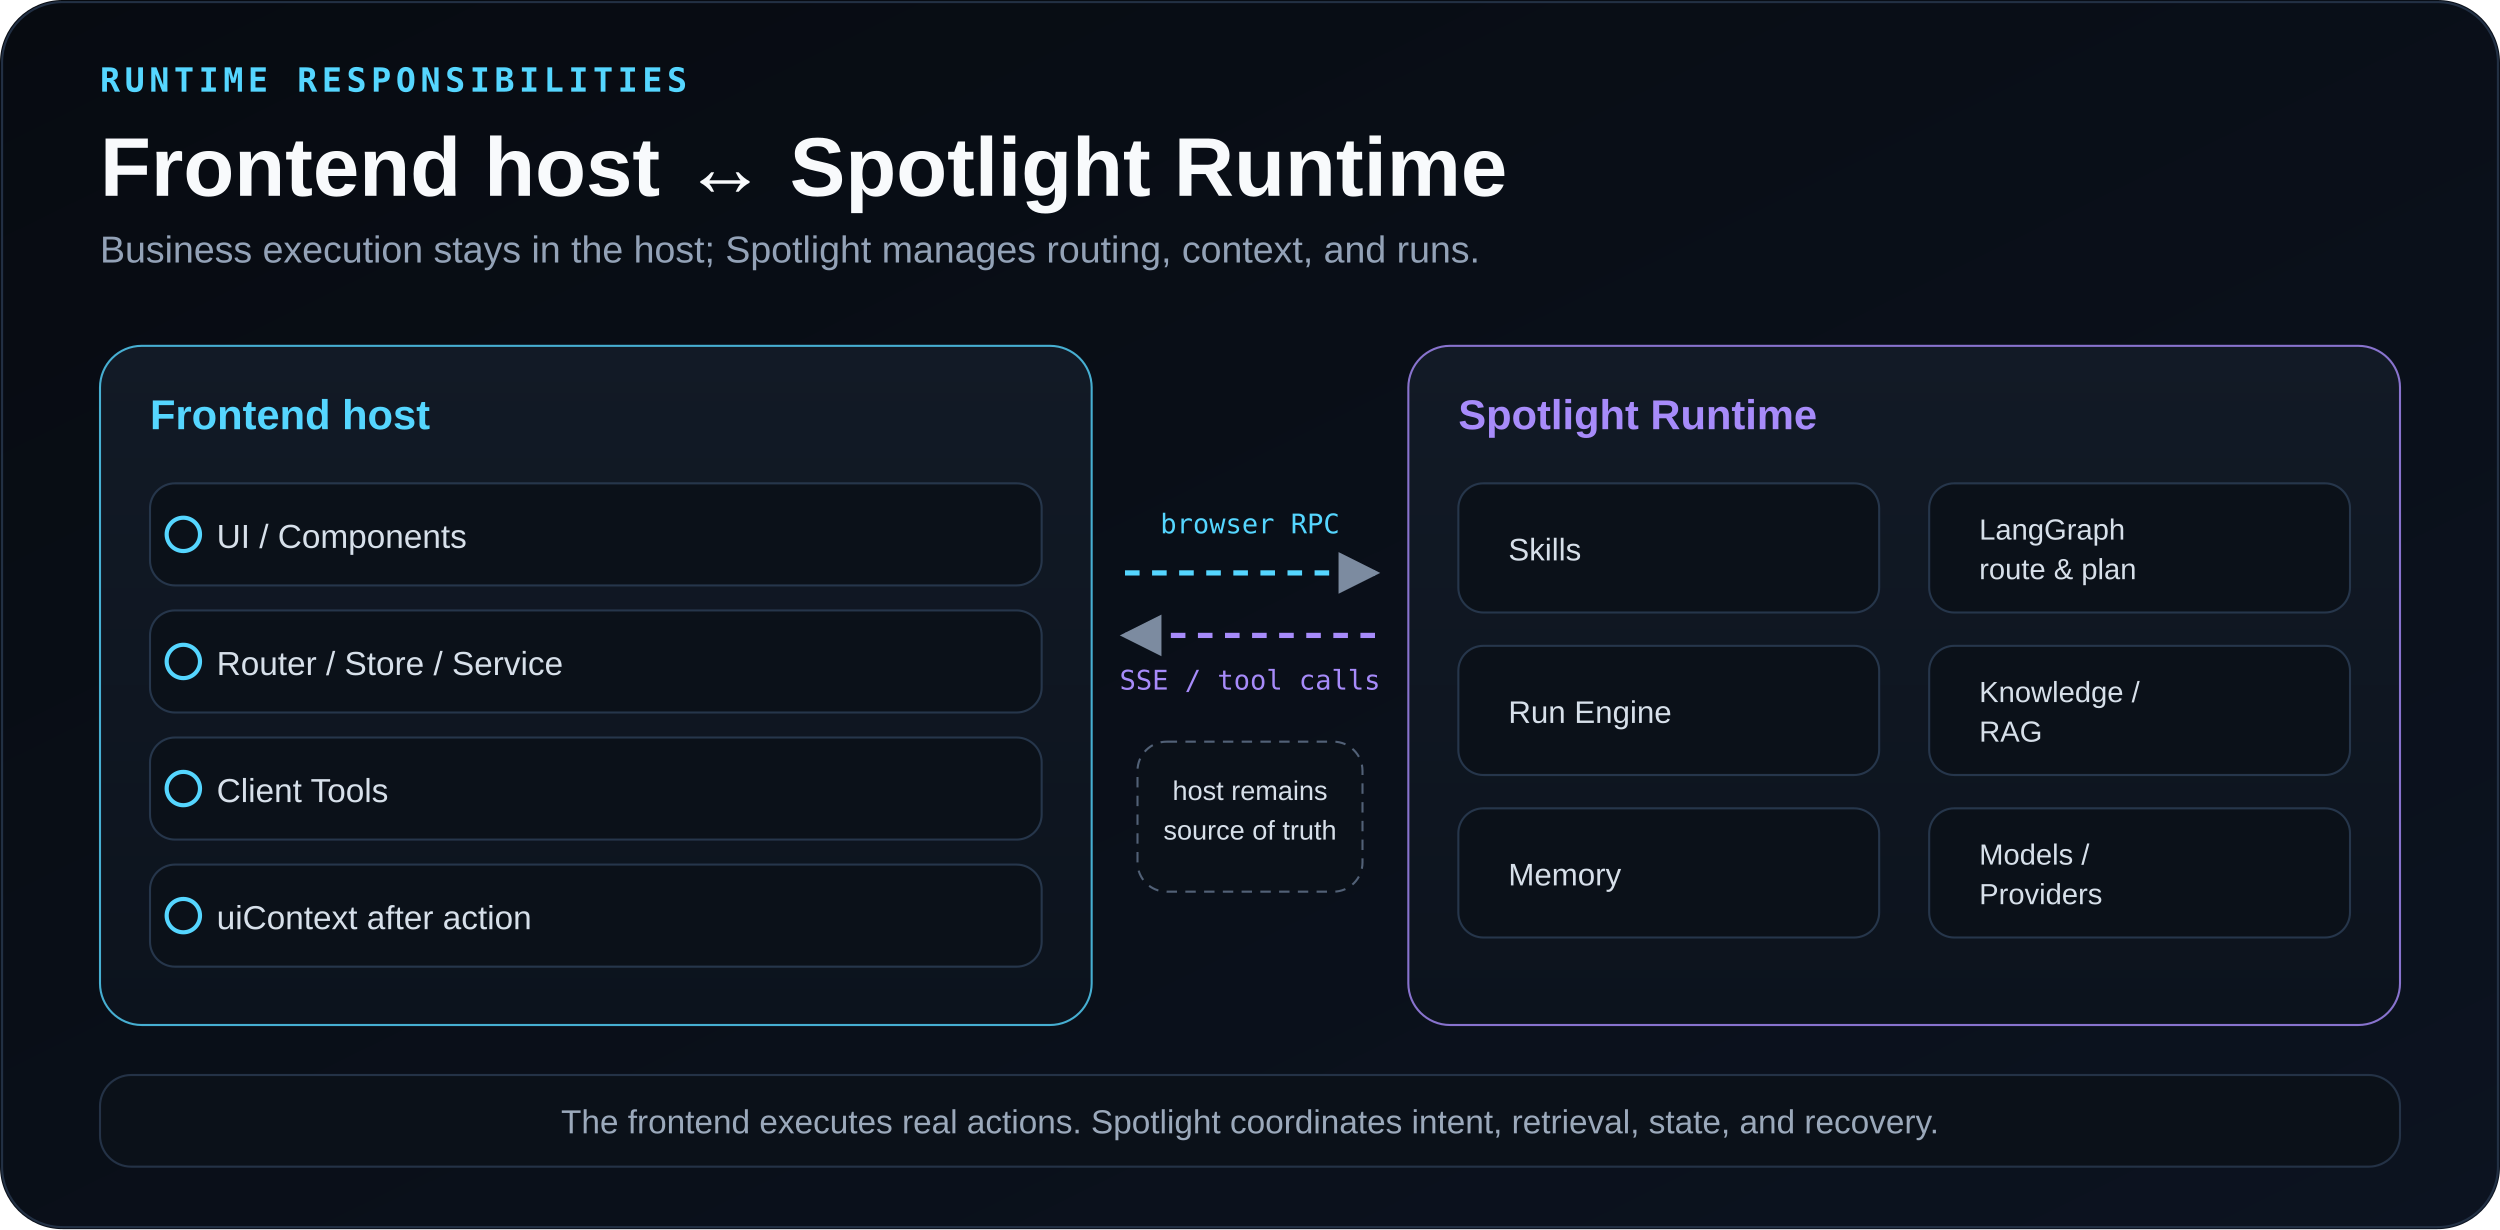
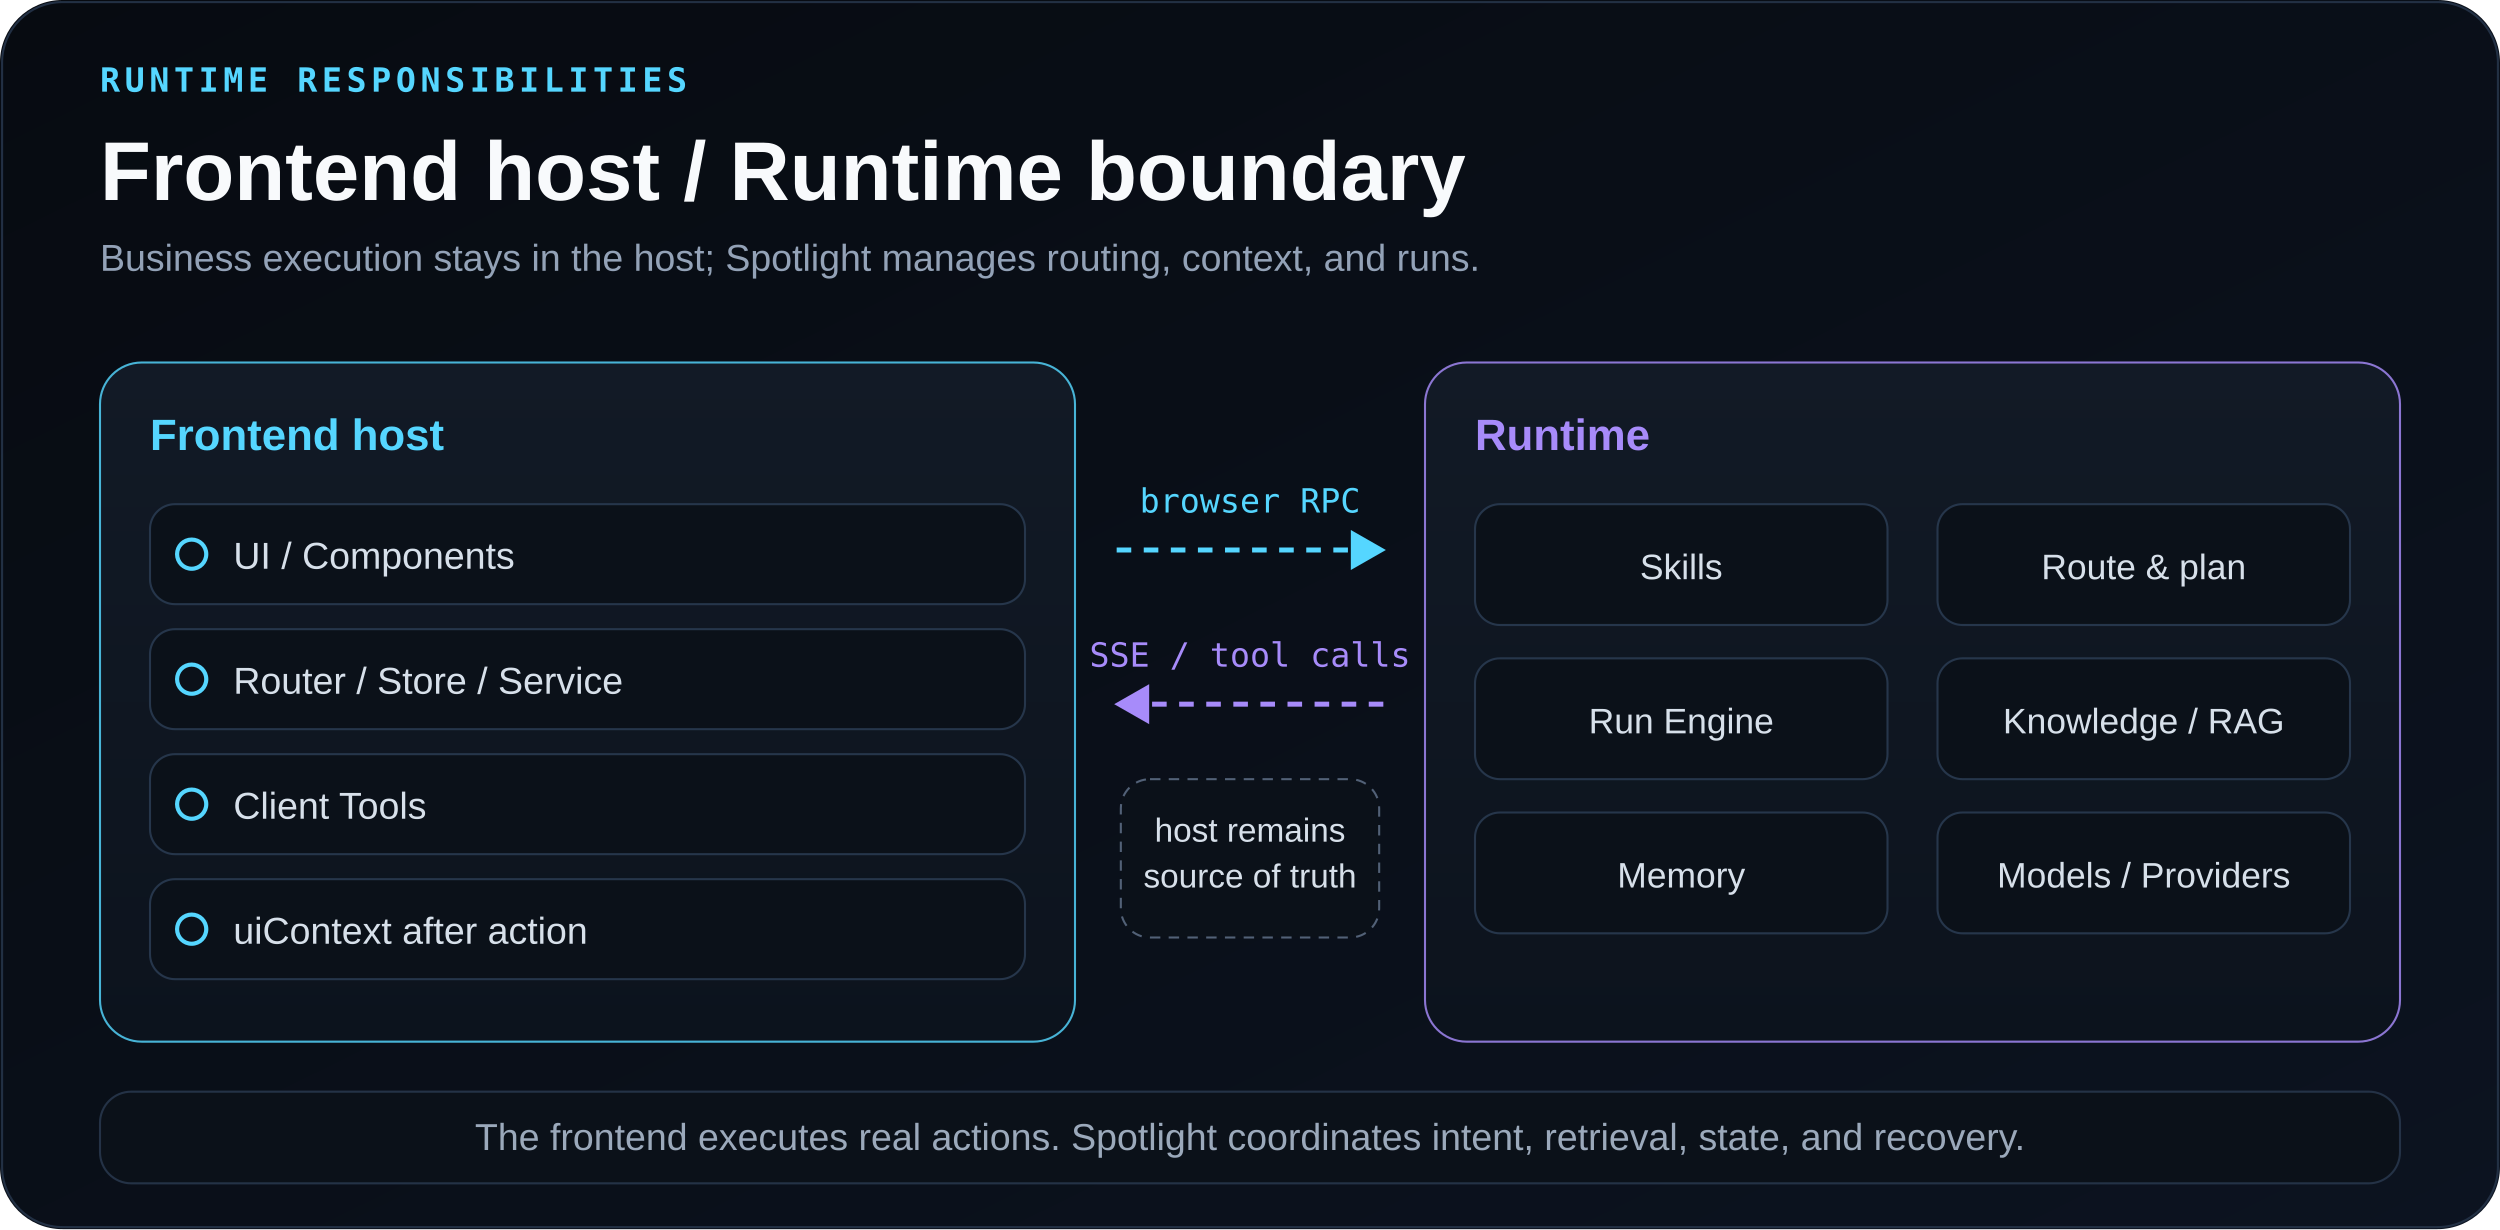
<svg xmlns="http://www.w3.org/2000/svg" width="1200" height="590" viewBox="0 0 1200 590" role="img" aria-labelledby="title desc">
  <defs>
    <linearGradient id="bg" x1="0" y1="0" x2="1" y2="1">
      <stop offset="0" stop-color="#070b11" />
      <stop offset="1" stop-color="#0c1320" />
    </linearGradient>
    <linearGradient id="accent" x1="0" y1="0" x2="1" y2="0">
      <stop offset="0" stop-color="#55d6ff" />
      <stop offset="1" stop-color="#a78bfa" />
    </linearGradient>
    <linearGradient id="panel" x1="0" y1="0" x2="0" y2="1">
      <stop offset="0" stop-color="#121a26" />
      <stop offset="1" stop-color="#0c131d" />
    </linearGradient>
-     <marker id="arrow" markerWidth="8" markerHeight="8" refX="7" refY="4" orient="auto">
-       <path d="M0 0 L8 4 L0 8 Z" fill="#7c8ba0" />
+     <marker id="arrow" markerWidth="8" markerHeight="8" refX="6.5" refY="4" orient="auto">
+       <path d="M0 0 L7 4 L0 8 Z" fill="#7c8ba0" />
+     </marker>
+     <marker id="cyanArrow" markerWidth="8" markerHeight="8" refX="6.5" refY="4" orient="auto">
+       <path d="M0 0 L7 4 L0 8 Z" fill="#55d6ff" />
+     </marker>
+     <marker id="purpleArrow" markerWidth="8" markerHeight="8" refX="6.5" refY="4" orient="auto">
+       <path d="M0 0 L7 4 L0 8 Z" fill="#a78bfa" />
    </marker>
  </defs>
  <rect width="1200" height="590" rx="30" fill="url(#bg)" />
  <rect x="1" y="1" width="1198" height="588" rx="29" fill="none" stroke="#223044" />
  <text x="48" y="44" fill="#55d6ff" font-family="ui-monospace,SFMono-Regular,Menlo,Consolas,monospace" font-size="16" font-weight="700" letter-spacing="2.2">RUNTIME RESPONSIBILITIES</text>
-   <text x="48" y="94" fill="#f8fafc" font-family="-apple-system,BlinkMacSystemFont,Segoe UI,Helvetica Neue,Arial,sans-serif" font-size="40" font-weight="800">Frontend host ↔ Spotlight Runtime</text>
-   <text x="48" y="126" fill="#93a2b7" font-family="-apple-system,BlinkMacSystemFont,Segoe UI,Helvetica Neue,Arial,sans-serif" font-size="18">Business execution stays in the host; Spotlight manages routing, context, and runs.</text>
-   <g transform="translate(48 166)">
-     <rect width="476" height="326" rx="20" fill="url(#panel)" stroke="#55d6ff" stroke-opacity=".8" />
-     <text x="24" y="40" fill="#55d6ff" font-family="-apple-system,BlinkMacSystemFont,Segoe UI,Helvetica Neue,Arial,sans-serif" font-size="20" font-weight="750">Frontend host</text>
-     <rect x="24" y="66" width="428" height="49" rx="12" fill="#0b1119" stroke="#26364b" />
-     <text x="56" y="97" fill="#d7e0ea" font-family="-apple-system,BlinkMacSystemFont,Segoe UI,Helvetica Neue,Arial,sans-serif" font-size="16">UI / Components</text>
-     <circle cx="40" cy="90.5" r="8" fill="none" stroke="#55d6ff" stroke-width="2" />
-     <rect x="24" y="127" width="428" height="49" rx="12" fill="#0b1119" stroke="#26364b" />
-     <text x="56" y="158" fill="#d7e0ea" font-family="-apple-system,BlinkMacSystemFont,Segoe UI,Helvetica Neue,Arial,sans-serif" font-size="16">Router / Store / Service</text>
-     <circle cx="40" cy="151.5" r="8" fill="none" stroke="#55d6ff" stroke-width="2" />
-     <rect x="24" y="188" width="428" height="49" rx="12" fill="#0b1119" stroke="#26364b" />
-     <text x="56" y="219" fill="#d7e0ea" font-family="-apple-system,BlinkMacSystemFont,Segoe UI,Helvetica Neue,Arial,sans-serif" font-size="16">Client Tools</text>
-     <circle cx="40" cy="212.5" r="8" fill="none" stroke="#55d6ff" stroke-width="2" />
-     <rect x="24" y="249" width="428" height="49" rx="12" fill="#0b1119" stroke="#26364b" />
-     <text x="56" y="280" fill="#d7e0ea" font-family="-apple-system,BlinkMacSystemFont,Segoe UI,Helvetica Neue,Arial,sans-serif" font-size="16">uiContext after action</text>
-     <circle cx="40" cy="273.5" r="8" fill="none" stroke="#55d6ff" stroke-width="2" />
+   <text x="48" y="96" fill="#f8fafc" font-family="-apple-system,BlinkMacSystemFont,'Segoe UI','Helvetica Neue',Arial,sans-serif" font-size="40" font-weight="800">Frontend host / Runtime boundary</text>
+   <text x="48" y="130" fill="#93a2b7" font-family="-apple-system,BlinkMacSystemFont,'Segoe UI','Helvetica Neue',Arial,sans-serif" font-size="18">Business execution stays in the host; Spotlight manages routing, context, and runs.</text>
+   <g transform="translate(48 174)">
+     <rect width="468" height="326" rx="20" fill="url(#panel)" stroke="#55d6ff" stroke-opacity=".82" />
+     <text x="24" y="42" fill="#55d6ff" font-family="-apple-system,BlinkMacSystemFont,'Segoe UI','Helvetica Neue',Arial,sans-serif" font-size="21" font-weight="750">Frontend host</text>
+     <rect x="24" y="68" width="420" height="48" rx="12" fill="#0b1119" stroke="#26364b" />
+     <circle cx="44" cy="92" r="7" fill="none" stroke="#55d6ff" stroke-width="2" />
+     <text x="64" y="99" fill="#d7e0ea" font-family="-apple-system,BlinkMacSystemFont,'Segoe UI','Helvetica Neue',Arial,sans-serif" font-size="18">UI / Components</text>
+     <rect x="24" y="128" width="420" height="48" rx="12" fill="#0b1119" stroke="#26364b" />
+     <circle cx="44" cy="152" r="7" fill="none" stroke="#55d6ff" stroke-width="2" />
+     <text x="64" y="159" fill="#d7e0ea" font-family="-apple-system,BlinkMacSystemFont,'Segoe UI','Helvetica Neue',Arial,sans-serif" font-size="18">Router / Store / Service</text>
+     <rect x="24" y="188" width="420" height="48" rx="12" fill="#0b1119" stroke="#26364b" />
+     <circle cx="44" cy="212" r="7" fill="none" stroke="#55d6ff" stroke-width="2" />
+     <text x="64" y="219" fill="#d7e0ea" font-family="-apple-system,BlinkMacSystemFont,'Segoe UI','Helvetica Neue',Arial,sans-serif" font-size="18">Client Tools</text>
+     <rect x="24" y="248" width="420" height="48" rx="12" fill="#0b1119" stroke="#26364b" />
+     <circle cx="44" cy="272" r="7" fill="none" stroke="#55d6ff" stroke-width="2" />
+     <text x="64" y="279" fill="#d7e0ea" font-family="-apple-system,BlinkMacSystemFont,'Segoe UI','Helvetica Neue',Arial,sans-serif" font-size="18">uiContext after action</text>
  </g>
-   <g transform="translate(676 166)">
-     <rect width="476" height="326" rx="20" fill="url(#panel)" stroke="#a78bfa" stroke-opacity=".8" />
-     <text x="24" y="40" fill="#a78bfa" font-family="-apple-system,BlinkMacSystemFont,Segoe UI,Helvetica Neue,Arial,sans-serif" font-size="20" font-weight="750">Spotlight Runtime</text>
-     <rect x="24" y="66" width="202" height="62" rx="12" fill="#0b1119" stroke="#26364b" />
-     <text x="48" y="103" fill="#d7e0ea" font-family="-apple-system,BlinkMacSystemFont,Segoe UI,Helvetica Neue,Arial,sans-serif" font-size="15">Skills</text>
-     <rect x="250" y="66" width="202" height="62" rx="12" fill="#0b1119" stroke="#26364b" />
-     <text x="274" y="93" fill="#d7e0ea" font-family="-apple-system,BlinkMacSystemFont,Segoe UI,Helvetica Neue,Arial,sans-serif" font-size="14">LangGraph</text>
-     <text x="274" y="112" fill="#d7e0ea" font-family="-apple-system,BlinkMacSystemFont,Segoe UI,Helvetica Neue,Arial,sans-serif" font-size="14">route &amp; plan</text>
-     <rect x="24" y="144" width="202" height="62" rx="12" fill="#0b1119" stroke="#26364b" />
-     <text x="48" y="181" fill="#d7e0ea" font-family="-apple-system,BlinkMacSystemFont,Segoe UI,Helvetica Neue,Arial,sans-serif" font-size="15">Run Engine</text>
-     <rect x="250" y="144" width="202" height="62" rx="12" fill="#0b1119" stroke="#26364b" />
-     <text x="274" y="171" fill="#d7e0ea" font-family="-apple-system,BlinkMacSystemFont,Segoe UI,Helvetica Neue,Arial,sans-serif" font-size="14">Knowledge /</text>
-     <text x="274" y="190" fill="#d7e0ea" font-family="-apple-system,BlinkMacSystemFont,Segoe UI,Helvetica Neue,Arial,sans-serif" font-size="14">RAG</text>
-     <rect x="24" y="222" width="202" height="62" rx="12" fill="#0b1119" stroke="#26364b" />
-     <text x="48" y="259" fill="#d7e0ea" font-family="-apple-system,BlinkMacSystemFont,Segoe UI,Helvetica Neue,Arial,sans-serif" font-size="15">Memory</text>
-     <rect x="250" y="222" width="202" height="62" rx="12" fill="#0b1119" stroke="#26364b" />
-     <text x="274" y="249" fill="#d7e0ea" font-family="-apple-system,BlinkMacSystemFont,Segoe UI,Helvetica Neue,Arial,sans-serif" font-size="14">Models /</text>
-     <text x="274" y="268" fill="#d7e0ea" font-family="-apple-system,BlinkMacSystemFont,Segoe UI,Helvetica Neue,Arial,sans-serif" font-size="14">Providers</text>
+   <g transform="translate(684 174)">
+     <rect width="468" height="326" rx="20" fill="url(#panel)" stroke="#a78bfa" stroke-opacity=".82" />
+     <text x="24" y="42" fill="#a78bfa" font-family="-apple-system,BlinkMacSystemFont,'Segoe UI','Helvetica Neue',Arial,sans-serif" font-size="21" font-weight="750">Runtime</text>
+     <rect x="24" y="68" width="198" height="58" rx="12" fill="#0b1119" stroke="#26364b" />
+     <text x="123" y="104" text-anchor="middle" fill="#d7e0ea" font-family="-apple-system,BlinkMacSystemFont,'Segoe UI','Helvetica Neue',Arial,sans-serif" font-size="17">Skills</text>
+     <rect x="246" y="68" width="198" height="58" rx="12" fill="#0b1119" stroke="#26364b" />
+     <text x="345" y="104" text-anchor="middle" fill="#d7e0ea" font-family="-apple-system,BlinkMacSystemFont,'Segoe UI','Helvetica Neue',Arial,sans-serif" font-size="17">Route &amp; plan</text>
+     <rect x="24" y="142" width="198" height="58" rx="12" fill="#0b1119" stroke="#26364b" />
+     <text x="123" y="178" text-anchor="middle" fill="#d7e0ea" font-family="-apple-system,BlinkMacSystemFont,'Segoe UI','Helvetica Neue',Arial,sans-serif" font-size="17">Run Engine</text>
+     <rect x="246" y="142" width="198" height="58" rx="12" fill="#0b1119" stroke="#26364b" />
+     <text x="345" y="178" text-anchor="middle" fill="#d7e0ea" font-family="-apple-system,BlinkMacSystemFont,'Segoe UI','Helvetica Neue',Arial,sans-serif" font-size="17">Knowledge / RAG</text>
+     <rect x="24" y="216" width="198" height="58" rx="12" fill="#0b1119" stroke="#26364b" />
+     <text x="123" y="252" text-anchor="middle" fill="#d7e0ea" font-family="-apple-system,BlinkMacSystemFont,'Segoe UI','Helvetica Neue',Arial,sans-serif" font-size="17">Memory</text>
+     <rect x="246" y="216" width="198" height="58" rx="12" fill="#0b1119" stroke="#26364b" />
+     <text x="345" y="252" text-anchor="middle" fill="#d7e0ea" font-family="-apple-system,BlinkMacSystemFont,'Segoe UI','Helvetica Neue',Arial,sans-serif" font-size="17">Models / Providers</text>
  </g>
-   <path d="M540 275 H660" stroke="#55d6ff" stroke-width="2.5" stroke-dasharray="7 6" marker-end="url(#arrow)" />
-   <path d="M660 305 H540" stroke="#a78bfa" stroke-width="2.5" stroke-dasharray="7 6" marker-end="url(#arrow)" />
-   <text x="600" y="256" text-anchor="middle" fill="#55d6ff" font-family="ui-monospace,SFMono-Regular,Menlo,Consolas,monospace" font-size="13">browser RPC</text>
-   <text x="600" y="331" text-anchor="middle" fill="#a78bfa" font-family="ui-monospace,SFMono-Regular,Menlo,Consolas,monospace" font-size="13">SSE / tool calls</text>
-   <rect x="546" y="356" width="108" height="72" rx="14" fill="#0b1119" stroke="#526177" stroke-dasharray="5 4" />
-   <text x="600" y="384" text-anchor="middle" fill="#d7e0ea" font-family="-apple-system,BlinkMacSystemFont,Segoe UI,Helvetica Neue,Arial,sans-serif" font-size="13">host remains</text>
-   <text x="600" y="403" text-anchor="middle" fill="#d7e0ea" font-family="-apple-system,BlinkMacSystemFont,Segoe UI,Helvetica Neue,Arial,sans-serif" font-size="13">source of truth</text>
-   <rect x="48" y="516" width="1104" height="44" rx="15" fill="#0b1119" stroke="#243246" />
-   <text x="600" y="544" text-anchor="middle" fill="#9ba9bb" font-family="-apple-system,BlinkMacSystemFont,Segoe UI,Helvetica Neue,Arial,sans-serif" font-size="16">The frontend executes real actions. Spotlight coordinates intent, retrieval, state, and recovery.</text>
+   <text x="600" y="246" text-anchor="middle" fill="#55d6ff" font-family="ui-monospace,SFMono-Regular,Menlo,Consolas,monospace" font-size="16">browser RPC</text>
+   <path d="M536 264 H664" stroke="#55d6ff" stroke-width="2.4" stroke-dasharray="7 6" marker-end="url(#cyanArrow)" />
+   <text x="600" y="320" text-anchor="middle" fill="#a78bfa" font-family="ui-monospace,SFMono-Regular,Menlo,Consolas,monospace" font-size="16">SSE / tool calls</text>
+   <path d="M664 338 H536" stroke="#a78bfa" stroke-width="2.4" stroke-dasharray="7 6" marker-end="url(#purpleArrow)" />
+   <rect x="538" y="374" width="124" height="76" rx="14" fill="#0b1119" stroke="#526177" stroke-dasharray="5 4" />
+   <text x="600" y="404" text-anchor="middle" fill="#d7e0ea" font-family="-apple-system,BlinkMacSystemFont,'Segoe UI','Helvetica Neue',Arial,sans-serif" font-size="16">host remains</text>
+   <text x="600" y="426" text-anchor="middle" fill="#d7e0ea" font-family="-apple-system,BlinkMacSystemFont,'Segoe UI','Helvetica Neue',Arial,sans-serif" font-size="16">source of truth</text>
+   <rect x="48" y="524" width="1104" height="44" rx="15" fill="#0b1119" stroke="#243246" />
+   <text x="600" y="552" text-anchor="middle" fill="#9ba9bb" font-family="-apple-system,BlinkMacSystemFont,'Segoe UI','Helvetica Neue',Arial,sans-serif" font-size="18">The frontend executes real actions. Spotlight coordinates intent, retrieval, state, and recovery.</text>
</svg>
